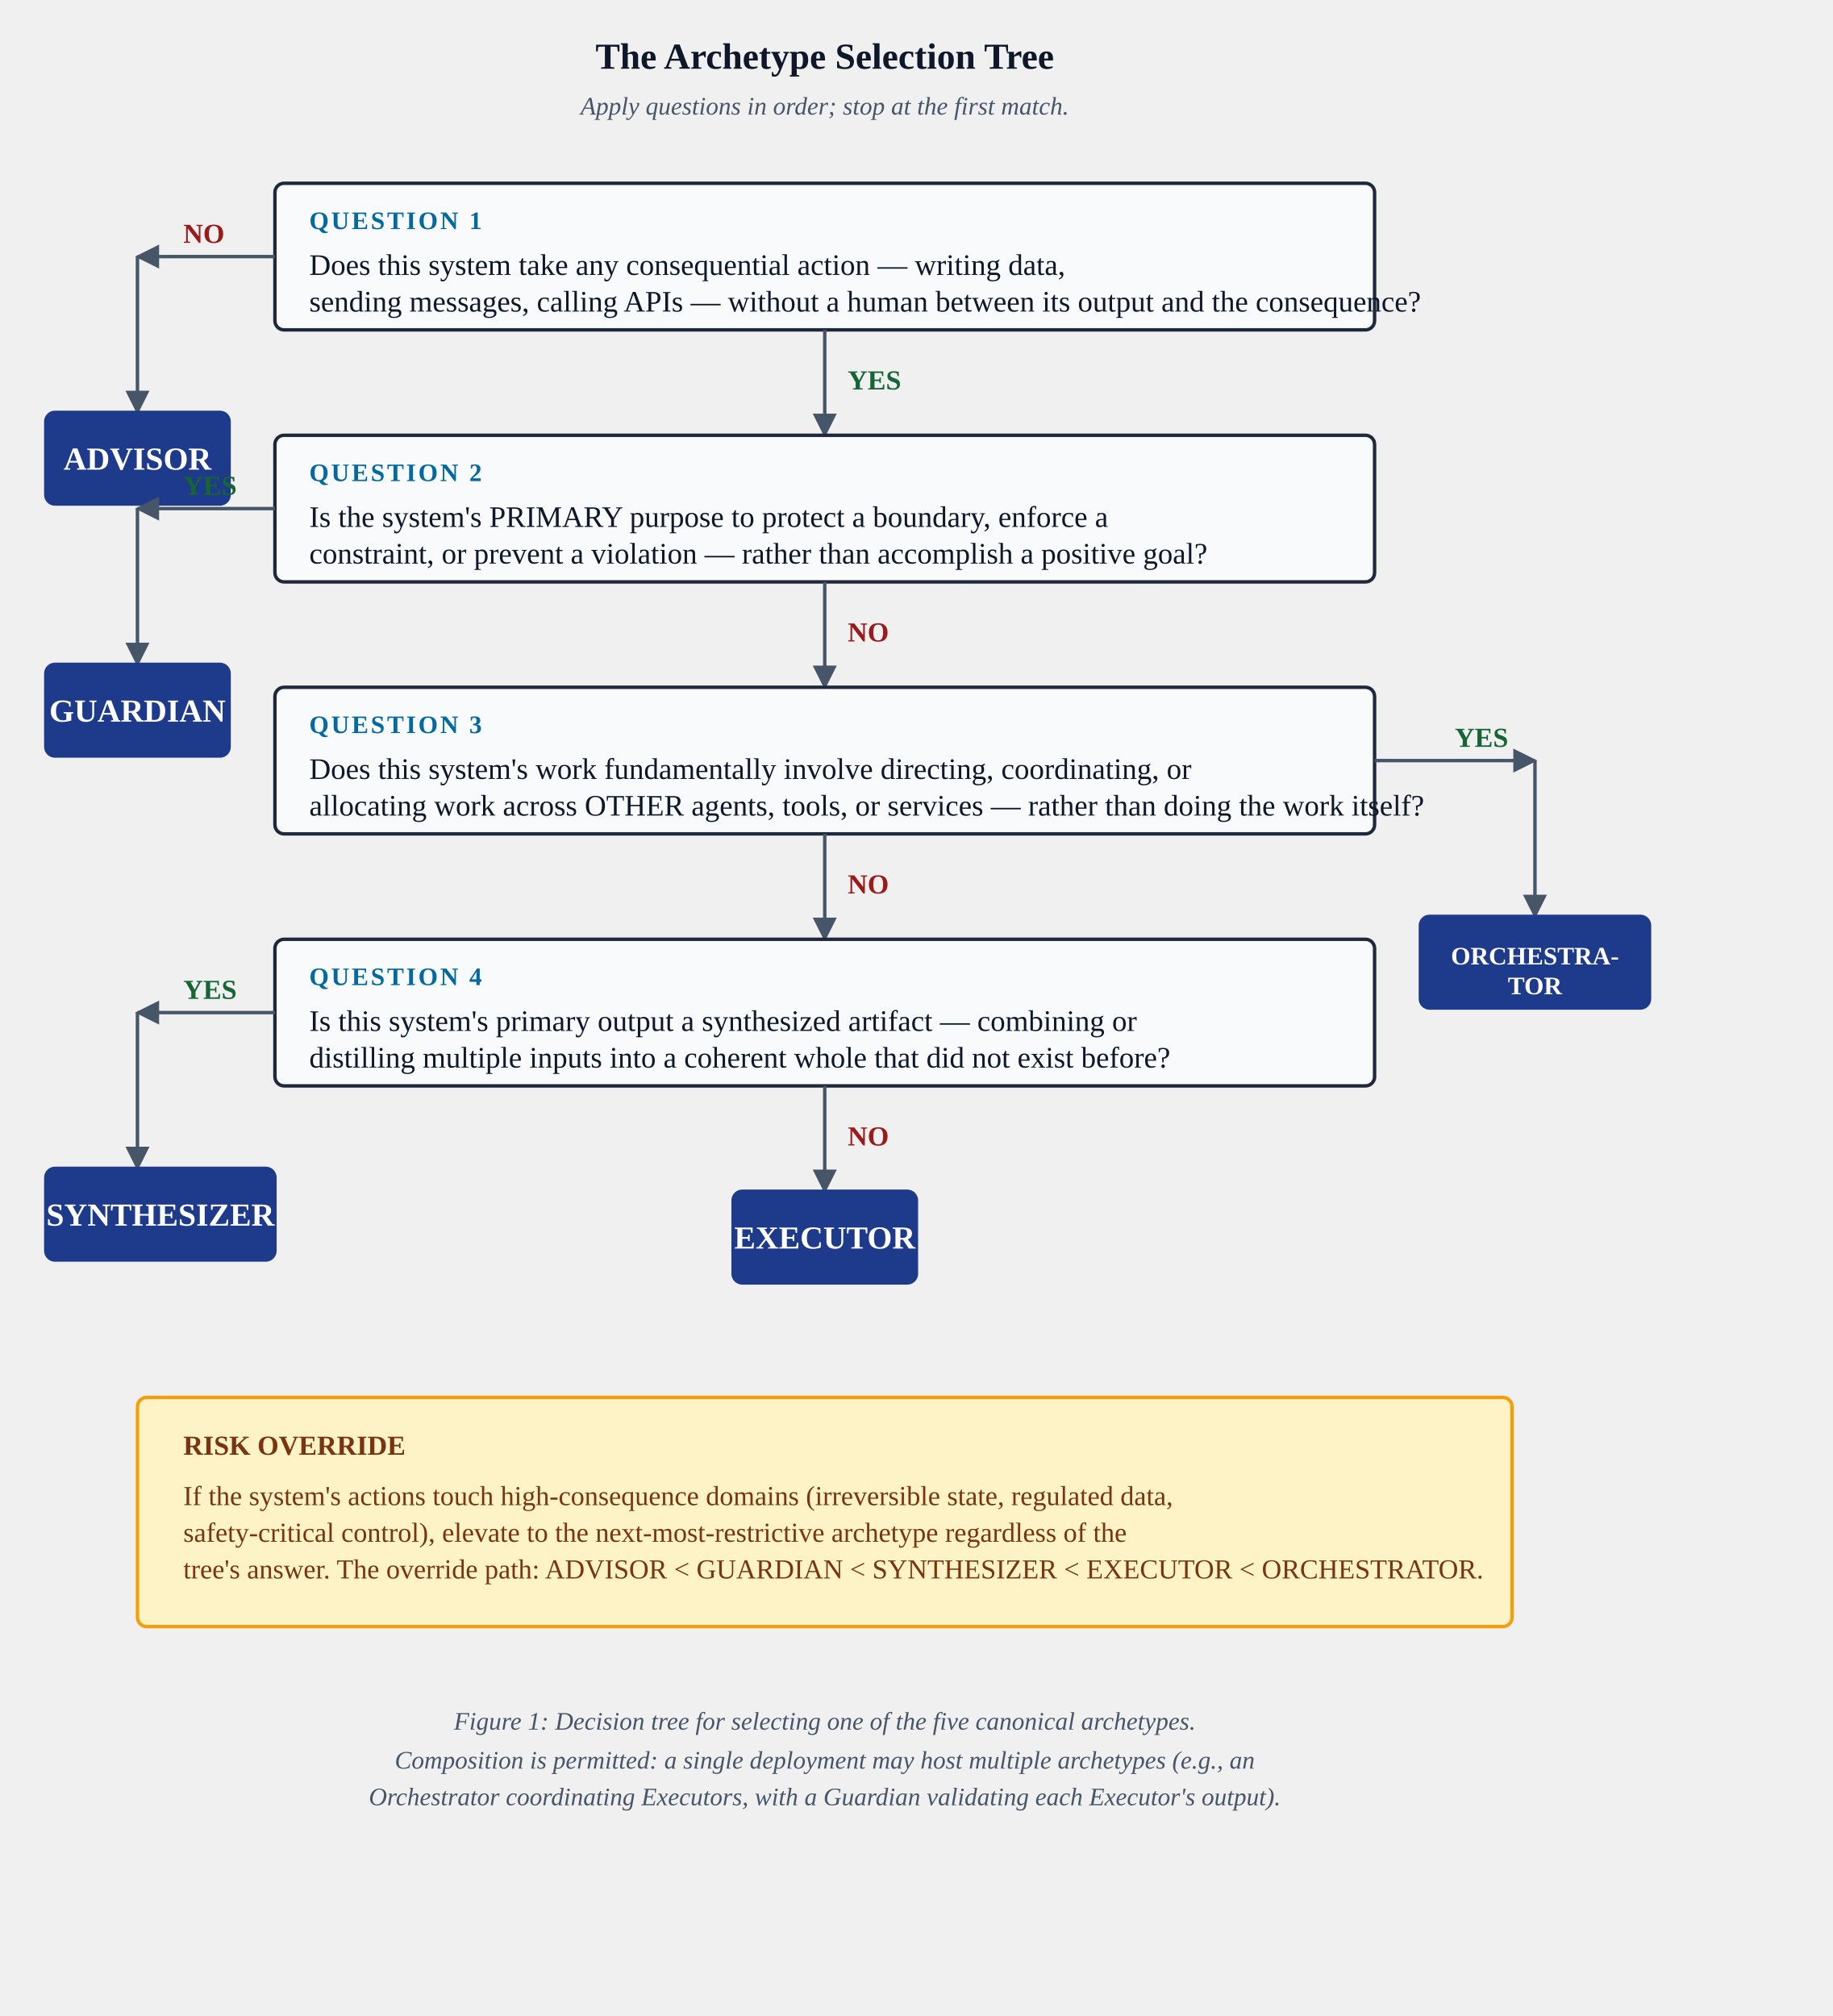
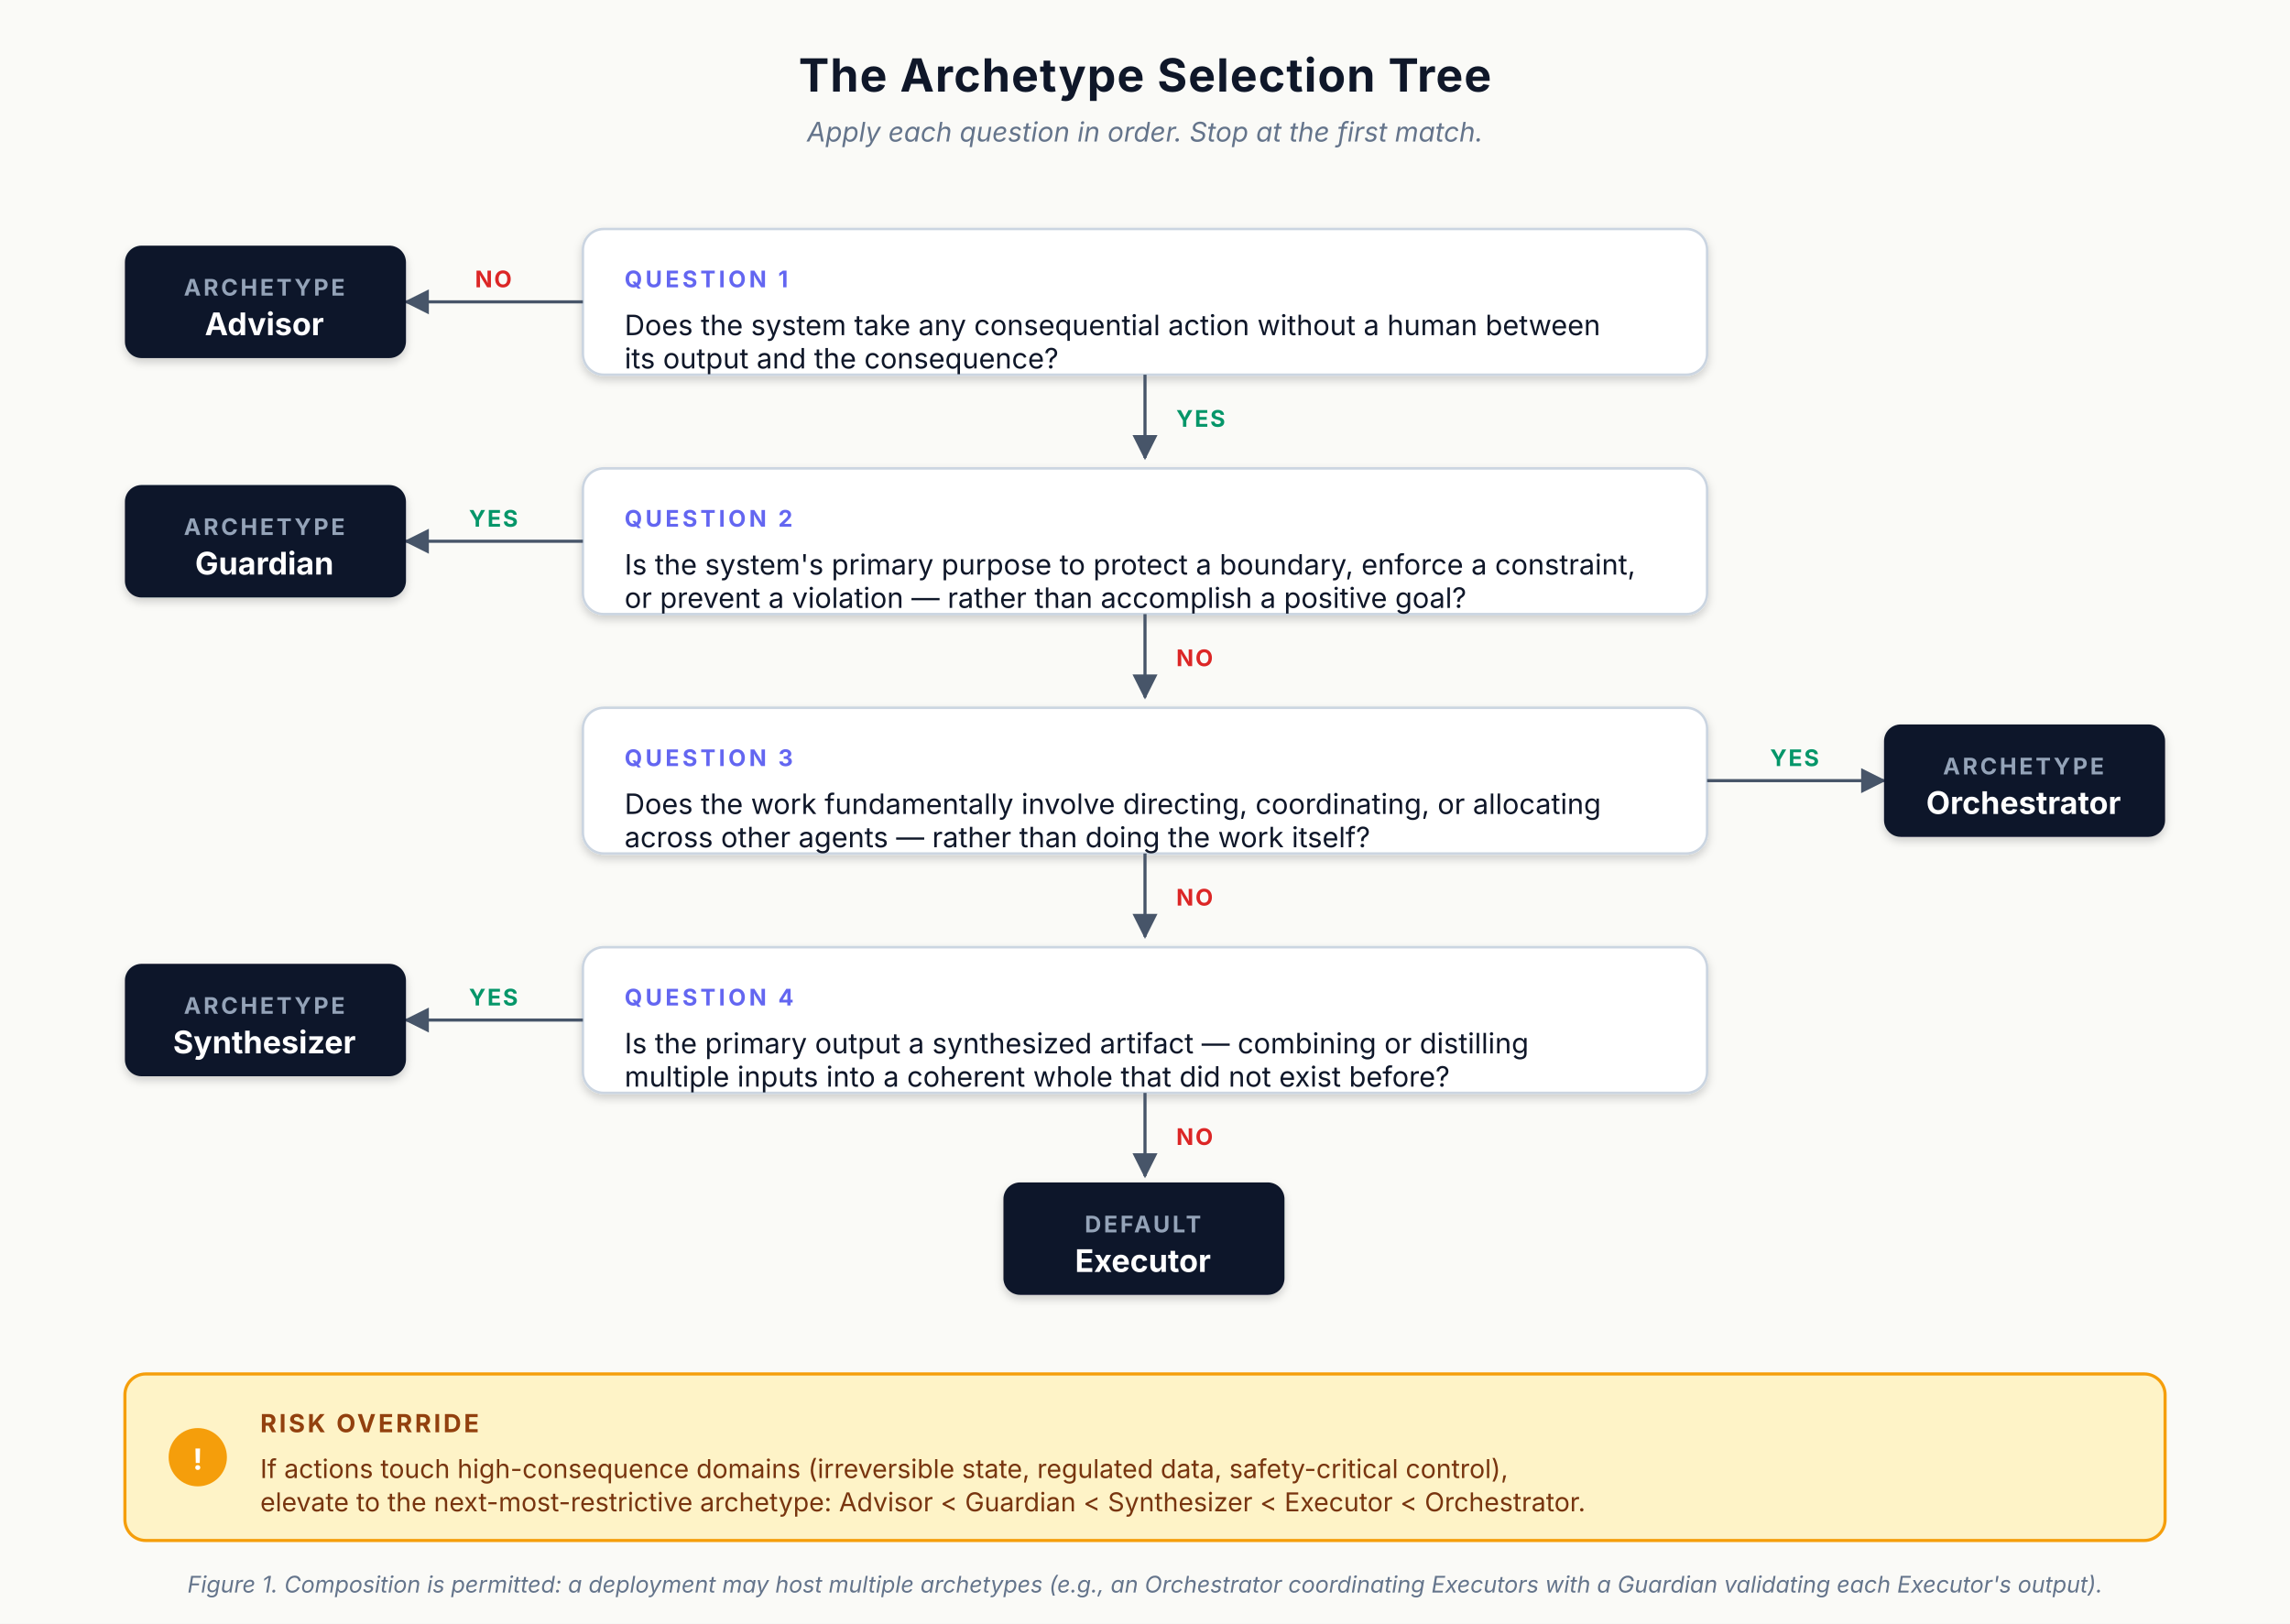
- <svg xmlns="http://www.w3.org/2000/svg" viewBox="0 0 800 880" font-family="Georgia, 'Times New Roman', serif">
-   <style>
-     .q-box { fill: #f8fafc; stroke: #1e293b; stroke-width: 1.5; }
-     .q-text { fill: #0f172a; font-size: 13px; }
-     .arrow { fill: none; stroke: #475569; stroke-width: 1.5; marker-end: url(#arrow); }
-     .branch-yes { fill: #166534; font-size: 12px; font-weight: bold; }
-     .branch-no { fill: #991b1b; font-size: 12px; font-weight: bold; }
-     .leaf { fill: #1e3a8a; stroke: #1e3a8a; stroke-width: 1.5; }
-     .leaf-text { fill: white; font-size: 14px; font-weight: bold; }
-     .qnum { fill: #0369a1; font-size: 11px; font-weight: bold; letter-spacing: 1px; }
-     .title { fill: #0f172a; font-size: 16px; font-weight: bold; }
-     .caption { fill: #475569; font-size: 11px; font-style: italic; }
-   </style>
+ <svg xmlns="http://www.w3.org/2000/svg" viewBox="0 0 1100 780" font-family="Inter, 'Helvetica Neue', Arial, sans-serif">
  <defs>
-     <marker id="arrow" viewBox="0 0 10 10" refX="9" refY="5" markerWidth="7" markerHeight="7" orient="auto">
-       <path d="M 0 0 L 10 5 L 0 10 z" fill="#475569" />
+     <filter id="cardShadow" x="-10%" y="-10%" width="120%" height="130%">
+       <feGaussianBlur in="SourceAlpha" stdDeviation="2" />
+       <feOffset dx="0" dy="2" result="offsetblur" />
+       <feComponentTransfer>
+         <feFuncA type="linear" slope="0.18" />
+       </feComponentTransfer>
+       <feMerge>
+         <feMergeNode />
+         <feMergeNode in="SourceGraphic" />
+       </feMerge>
+     </filter>
+     <marker id="arrowHead" viewBox="0 0 12 12" refX="11" refY="6" markerWidth="8" markerHeight="8" orient="auto">
+       <path d="M 0 0 L 12 6 L 0 12 z" fill="#475569" />
    </marker>
  </defs>
-   <text x="360" y="30" text-anchor="middle" class="title">The Archetype Selection Tree</text>
-   <text x="360" y="50" text-anchor="middle" class="caption">Apply questions in order; stop at the first match.</text>
-   <rect x="120" y="80" width="480" height="64" rx="4" class="q-box" />
-   <text x="135" y="100" class="qnum">QUESTION 1</text>
-   <text x="135" y="120" class="q-text">Does this system take any consequential action — writing data,</text>
-   <text x="135" y="136" class="q-text">sending messages, calling APIs — without a human between its output and the consequence?</text>
-   <line x1="120" y1="112" x2="60" y2="112" class="arrow" />
-   <line x1="60" y1="112" x2="60" y2="180" class="arrow" />
-   <text x="80" y="106" class="branch-no">NO</text>
-   <rect x="20" y="180" width="80" height="40" rx="4" class="leaf" />
-   <text x="60" y="205" text-anchor="middle" class="leaf-text">ADVISOR</text>
-   <line x1="360" y1="144" x2="360" y2="190" class="arrow" />
-   <text x="370" y="170" class="branch-yes">YES</text>
-   <rect x="120" y="190" width="480" height="64" rx="4" class="q-box" />
-   <text x="135" y="210" class="qnum">QUESTION 2</text>
-   <text x="135" y="230" class="q-text">Is the system's PRIMARY purpose to protect a boundary, enforce a</text>
-   <text x="135" y="246" class="q-text">constraint, or prevent a violation — rather than accomplish a positive goal?</text>
-   <line x1="120" y1="222" x2="60" y2="222" class="arrow" />
-   <line x1="60" y1="222" x2="60" y2="290" class="arrow" />
-   <text x="80" y="216" class="branch-yes">YES</text>
-   <rect x="20" y="290" width="80" height="40" rx="4" class="leaf" />
-   <text x="60" y="315" text-anchor="middle" class="leaf-text">GUARDIAN</text>
-   <line x1="360" y1="254" x2="360" y2="300" class="arrow" />
-   <text x="370" y="280" class="branch-no">NO</text>
-   <rect x="120" y="300" width="480" height="64" rx="4" class="q-box" />
-   <text x="135" y="320" class="qnum">QUESTION 3</text>
-   <text x="135" y="340" class="q-text">Does this system's work fundamentally involve directing, coordinating, or</text>
-   <text x="135" y="356" class="q-text">allocating work across OTHER agents, tools, or services — rather than doing the work itself?</text>
-   <line x1="600" y1="332" x2="670" y2="332" class="arrow" />
-   <line x1="670" y1="332" x2="670" y2="400" class="arrow" />
-   <text x="635" y="326" class="branch-yes">YES</text>
-   <rect x="620" y="400" width="100" height="40" rx="4" class="leaf" />
-   <text x="670" y="421" text-anchor="middle" font-size="11" font-weight="bold" fill="white">ORCHESTRA-</text>
-   <text x="670" y="434" text-anchor="middle" font-size="11" font-weight="bold" fill="white">TOR</text>
-   <line x1="360" y1="364" x2="360" y2="410" class="arrow" />
-   <text x="370" y="390" class="branch-no">NO</text>
-   <rect x="120" y="410" width="480" height="64" rx="4" class="q-box" />
-   <text x="135" y="430" class="qnum">QUESTION 4</text>
-   <text x="135" y="450" class="q-text">Is this system's primary output a synthesized artifact — combining or</text>
-   <text x="135" y="466" class="q-text">distilling multiple inputs into a coherent whole that did not exist before?</text>
-   <line x1="120" y1="442" x2="60" y2="442" class="arrow" />
-   <line x1="60" y1="442" x2="60" y2="510" class="arrow" />
-   <text x="80" y="436" class="branch-yes">YES</text>
-   <rect x="20" y="510" width="100" height="40" rx="4" class="leaf" />
-   <text x="70" y="535" text-anchor="middle" class="leaf-text">SYNTHESIZER</text>
-   <line x1="360" y1="474" x2="360" y2="520" class="arrow" />
-   <text x="370" y="500" class="branch-no">NO</text>
-   <rect x="320" y="520" width="80" height="40" rx="4" class="leaf" />
-   <text x="360" y="545" text-anchor="middle" class="leaf-text">EXECUTOR</text>
-   <rect x="60" y="610" width="600" height="100" rx="4" fill="#fef3c7" stroke="#f59e0b" stroke-width="1.5" />
-   <text x="80" y="635" font-size="12px" font-weight="bold" fill="#78350f">RISK OVERRIDE</text>
-   <text x="80" y="657" font-size="12px" fill="#78350f">If the system's actions touch high-consequence domains (irreversible state, regulated data,</text>
-   <text x="80" y="673" font-size="12px" fill="#78350f">safety-critical control), elevate to the next-most-restrictive archetype regardless of the</text>
-   <text x="80" y="689" font-size="12px" fill="#78350f">tree's answer. The override path: ADVISOR &lt; GUARDIAN &lt; SYNTHESIZER &lt; EXECUTOR &lt; ORCHESTRATOR.</text>
-   <text x="360" y="755" text-anchor="middle" class="caption">Figure 1: Decision tree for selecting one of the five canonical archetypes.</text>
-   <text x="360" y="772" text-anchor="middle" class="caption">Composition is permitted: a single deployment may host multiple archetypes (e.g., an</text>
-   <text x="360" y="788" text-anchor="middle" class="caption">Orchestrator coordinating Executors, with a Guardian validating each Executor's output).</text>
+   <rect width="1100" height="780" fill="#FAFAF7" />
+   <text x="550" y="44" text-anchor="middle" font-size="22" font-weight="700" fill="#0F1729" letter-spacing="0.5">The Archetype Selection Tree</text>
+   <text x="550" y="68" text-anchor="middle" font-size="13" font-style="italic" fill="#64748B">Apply each question in order. Stop at the first match.</text>
+   <g>
+     <rect x="280" y="110" width="540" height="70" rx="10" fill="#FFFFFF" stroke="#CBD5E1" stroke-width="1.2" filter="url(#cardShadow)" />
+     <text x="300" y="138" font-size="11" font-weight="700" fill="#6366F1" letter-spacing="1.5">QUESTION 1</text>
+     <text x="300" y="161" font-size="13.5" fill="#0F1729">
+       Does the system take any consequential action without a human between
+     </text>
+     <text x="300" y="177" font-size="13.5" fill="#0F1729">
+       its output and the consequence?
+     </text>
+   </g>
+   <path d="M 280 145 L 195 145" stroke="#475569" stroke-width="1.5" fill="none" marker-end="url(#arrowHead)" />
+   <text x="237" y="138" text-anchor="middle" font-size="11" font-weight="700" fill="#DC2626" letter-spacing="0.8">NO</text>
+   <g>
+     <rect x="60" y="118" width="135" height="54" rx="8" fill="#0F1729" filter="url(#cardShadow)" />
+     <text x="127" y="142" text-anchor="middle" font-size="11" font-weight="700" fill="#94A3B8" letter-spacing="1.2">ARCHETYPE</text>
+     <text x="127" y="161" text-anchor="middle" font-size="15" font-weight="700" fill="#FFFFFF">Advisor</text>
+   </g>
+   <path d="M 550 180 L 550 220" stroke="#475569" stroke-width="1.5" fill="none" marker-end="url(#arrowHead)" />
+   <text x="565" y="205" font-size="11" font-weight="700" fill="#059669" letter-spacing="0.8">YES</text>
+   <g>
+     <rect x="280" y="225" width="540" height="70" rx="10" fill="#FFFFFF" stroke="#CBD5E1" stroke-width="1.2" filter="url(#cardShadow)" />
+     <text x="300" y="253" font-size="11" font-weight="700" fill="#6366F1" letter-spacing="1.5">QUESTION 2</text>
+     <text x="300" y="276" font-size="13.5" fill="#0F1729">
+       Is the system's primary purpose to protect a boundary, enforce a constraint,
+     </text>
+     <text x="300" y="292" font-size="13.5" fill="#0F1729">
+       or prevent a violation — rather than accomplish a positive goal?
+     </text>
+   </g>
+   <path d="M 280 260 L 195 260" stroke="#475569" stroke-width="1.5" fill="none" marker-end="url(#arrowHead)" />
+   <text x="237" y="253" text-anchor="middle" font-size="11" font-weight="700" fill="#059669" letter-spacing="0.8">YES</text>
+   <g>
+     <rect x="60" y="233" width="135" height="54" rx="8" fill="#0F1729" filter="url(#cardShadow)" />
+     <text x="127" y="257" text-anchor="middle" font-size="11" font-weight="700" fill="#94A3B8" letter-spacing="1.2">ARCHETYPE</text>
+     <text x="127" y="276" text-anchor="middle" font-size="15" font-weight="700" fill="#FFFFFF">Guardian</text>
+   </g>
+   <path d="M 550 295 L 550 335" stroke="#475569" stroke-width="1.5" fill="none" marker-end="url(#arrowHead)" />
+   <text x="565" y="320" font-size="11" font-weight="700" fill="#DC2626" letter-spacing="0.8">NO</text>
+   <g>
+     <rect x="280" y="340" width="540" height="70" rx="10" fill="#FFFFFF" stroke="#CBD5E1" stroke-width="1.2" filter="url(#cardShadow)" />
+     <text x="300" y="368" font-size="11" font-weight="700" fill="#6366F1" letter-spacing="1.5">QUESTION 3</text>
+     <text x="300" y="391" font-size="13.5" fill="#0F1729">
+       Does the work fundamentally involve directing, coordinating, or allocating
+     </text>
+     <text x="300" y="407" font-size="13.5" fill="#0F1729">
+       across other agents — rather than doing the work itself?
+     </text>
+   </g>
+   <path d="M 820 375 L 905 375" stroke="#475569" stroke-width="1.5" fill="none" marker-end="url(#arrowHead)" />
+   <text x="862" y="368" text-anchor="middle" font-size="11" font-weight="700" fill="#059669" letter-spacing="0.8">YES</text>
+   <g>
+     <rect x="905" y="348" width="135" height="54" rx="8" fill="#0F1729" filter="url(#cardShadow)" />
+     <text x="972" y="372" text-anchor="middle" font-size="11" font-weight="700" fill="#94A3B8" letter-spacing="1.2">ARCHETYPE</text>
+     <text x="972" y="391" text-anchor="middle" font-size="15" font-weight="700" fill="#FFFFFF">Orchestrator</text>
+   </g>
+   <path d="M 550 410 L 550 450" stroke="#475569" stroke-width="1.5" fill="none" marker-end="url(#arrowHead)" />
+   <text x="565" y="435" font-size="11" font-weight="700" fill="#DC2626" letter-spacing="0.8">NO</text>
+   <g>
+     <rect x="280" y="455" width="540" height="70" rx="10" fill="#FFFFFF" stroke="#CBD5E1" stroke-width="1.2" filter="url(#cardShadow)" />
+     <text x="300" y="483" font-size="11" font-weight="700" fill="#6366F1" letter-spacing="1.5">QUESTION 4</text>
+     <text x="300" y="506" font-size="13.5" fill="#0F1729">
+       Is the primary output a synthesized artifact — combining or distilling
+     </text>
+     <text x="300" y="522" font-size="13.5" fill="#0F1729">
+       multiple inputs into a coherent whole that did not exist before?
+     </text>
+   </g>
+   <path d="M 280 490 L 195 490" stroke="#475569" stroke-width="1.5" fill="none" marker-end="url(#arrowHead)" />
+   <text x="237" y="483" text-anchor="middle" font-size="11" font-weight="700" fill="#059669" letter-spacing="0.8">YES</text>
+   <g>
+     <rect x="60" y="463" width="135" height="54" rx="8" fill="#0F1729" filter="url(#cardShadow)" />
+     <text x="127" y="487" text-anchor="middle" font-size="11" font-weight="700" fill="#94A3B8" letter-spacing="1.2">ARCHETYPE</text>
+     <text x="127" y="506" text-anchor="middle" font-size="15" font-weight="700" fill="#FFFFFF">Synthesizer</text>
+   </g>
+   <path d="M 550 525 L 550 565" stroke="#475569" stroke-width="1.5" fill="none" marker-end="url(#arrowHead)" />
+   <text x="565" y="550" font-size="11" font-weight="700" fill="#DC2626" letter-spacing="0.8">NO</text>
+   <g>
+     <rect x="482" y="568" width="135" height="54" rx="8" fill="#0F1729" filter="url(#cardShadow)" />
+     <text x="549" y="592" text-anchor="middle" font-size="11" font-weight="700" fill="#94A3B8" letter-spacing="1.2">DEFAULT</text>
+     <text x="549" y="611" text-anchor="middle" font-size="15" font-weight="700" fill="#FFFFFF">Executor</text>
+   </g>
+   <g>
+     <rect x="60" y="660" width="980" height="80" rx="10" fill="#FEF3C7" stroke="#F59E0B" stroke-width="1.5" />
+     <circle cx="95" cy="700" r="14" fill="#F59E0B" />
+     <text x="95" y="706" text-anchor="middle" font-size="14" font-weight="700" fill="#FFFFFF">!</text>
+     <text x="125" y="688" font-size="12" font-weight="700" fill="#92400E" letter-spacing="1.2">RISK OVERRIDE</text>
+     <text x="125" y="710" font-size="12.5" fill="#78350F">
+       If actions touch high-consequence domains (irreversible state, regulated data, safety-critical control),
+     </text>
+     <text x="125" y="726" font-size="12.5" fill="#78350F">
+       elevate to the next-most-restrictive archetype:  Advisor &lt; Guardian &lt; Synthesizer &lt; Executor &lt; Orchestrator.
+     </text>
+   </g>
+   <text x="550" y="765" text-anchor="middle" font-size="11" font-style="italic" fill="#64748B">Figure 1. Composition is permitted: a deployment may host multiple archetypes (e.g., an Orchestrator coordinating Executors with a Guardian validating each Executor's output).</text>
</svg>
